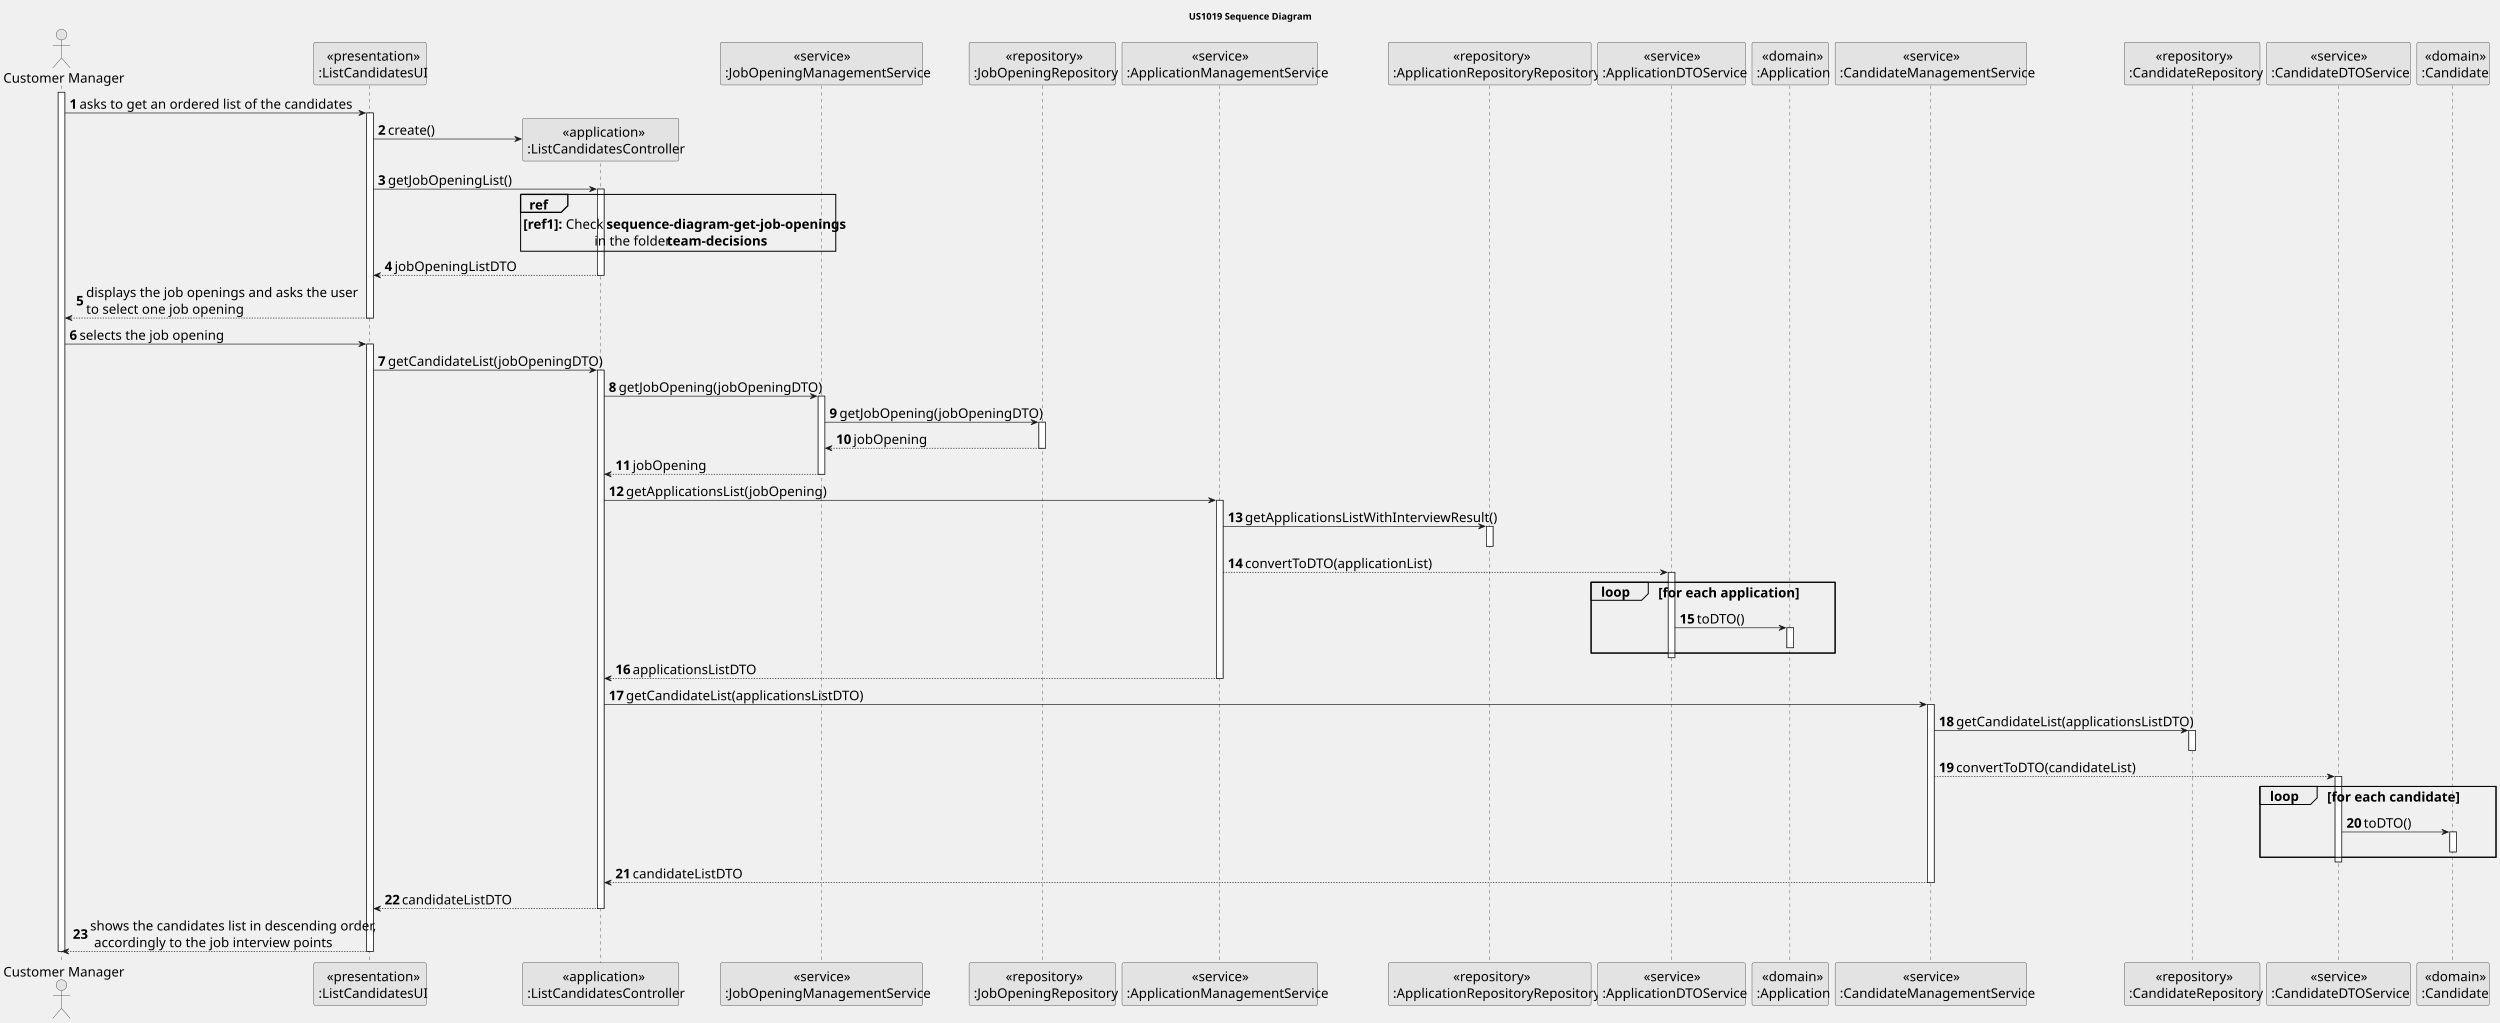
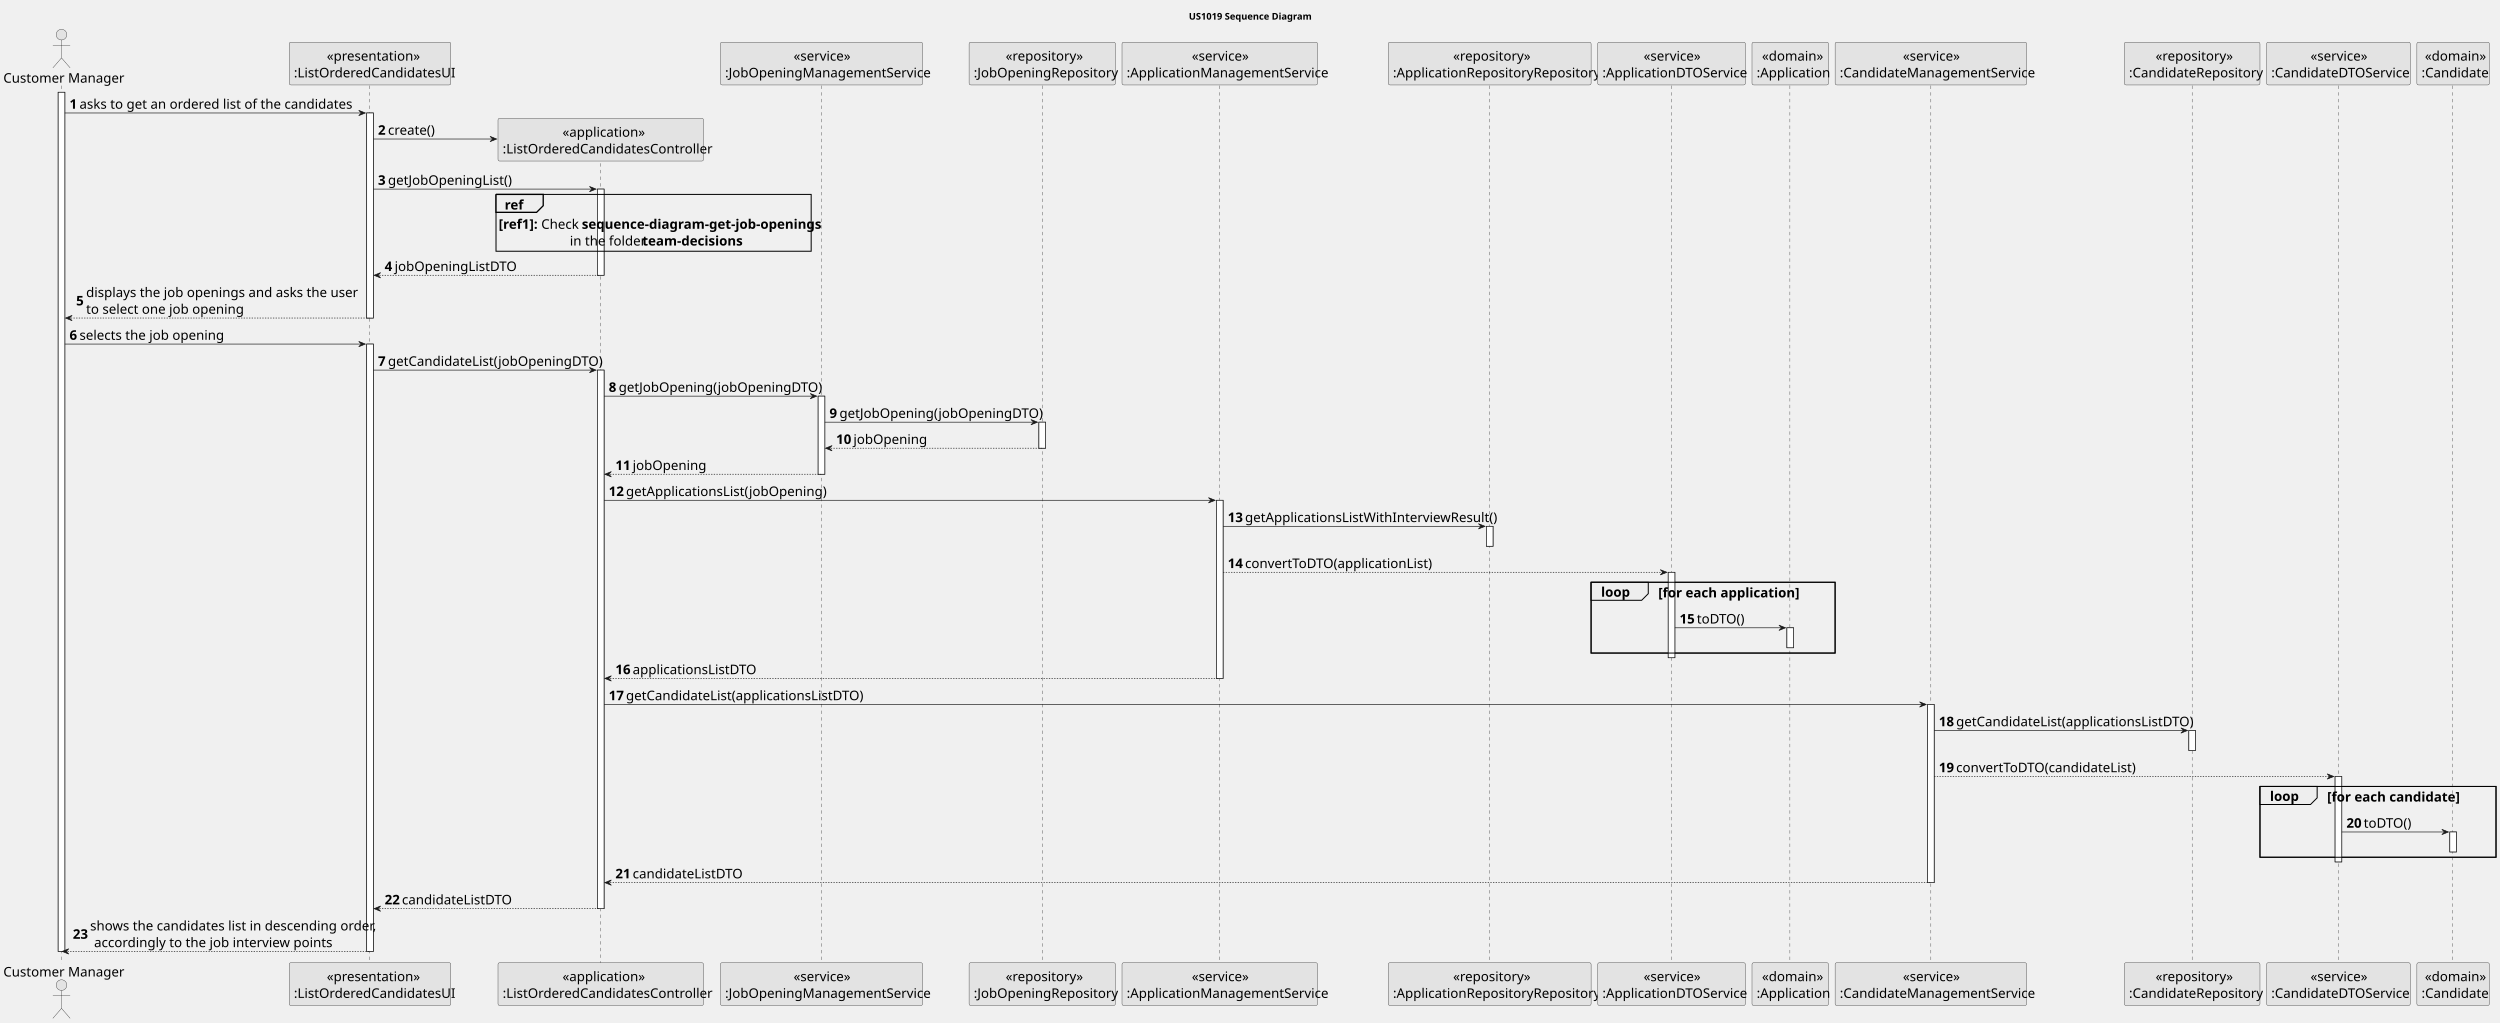
<svg xmlns="http://www.w3.org/2000/svg" contentStyleType="text/css" height="1538px" preserveAspectRatio="none" style="width:3760px;height:1538px;background:#FFFFFF;" version="1.1" viewBox="0 0 3760 1538" width="3760px" zoomAndPan="magnify">
  <defs />
  <g>
    <text fill="#000000" font-family="sans-serif" font-size="14" font-weight="bold" lengthAdjust="spacing" textLength="187" x="1788" y="29.533">US1019 Sequence Diagram</text>
    <rect fill="#FFFFFF" height="1292.156" style="stroke:#181818;stroke-width:1.0;" width="10" x="87.5" y="138.766" />
    <rect fill="#FFFFFF" height="308.406" style="stroke:#181818;stroke-width:1.0;" width="10" x="551.5" y="169.922" />
    <rect fill="#FFFFFF" height="913.438" style="stroke:#181818;stroke-width:1.0;" width="10" x="551.5" y="517.484" />
    <rect fill="#FFFFFF" height="129.625" style="stroke:#181818;stroke-width:1.0;" width="10" x="898.5" y="284.391" />
    <rect fill="#FFFFFF" height="809.969" style="stroke:#181818;stroke-width:1.0;" width="10" x="898.5" y="556.641" />
    <rect fill="#FFFFFF" height="117.469" style="stroke:#181818;stroke-width:1.0;" width="10" x="1230.5" y="595.797" />
    <rect fill="#FFFFFF" height="39.156" style="stroke:#181818;stroke-width:1.0;" width="10" x="1562.5" y="634.953" />
    <rect fill="#FFFFFF" height="267.938" style="stroke:#181818;stroke-width:1.0;" width="10" x="1829.5" y="752.422" />
    <rect fill="#FFFFFF" height="30" style="stroke:#181818;stroke-width:1.0;" width="10" x="2235.5" y="791.578" />
    <rect fill="#FFFFFF" height="128.469" style="stroke:#181818;stroke-width:1.0;" width="10" x="2509" y="860.734" />
    <rect fill="#FFFFFF" height="30" style="stroke:#181818;stroke-width:1.0;" width="10" x="2687.5" y="944.203" />
    <rect fill="#FFFFFF" height="267.938" style="stroke:#181818;stroke-width:1.0;" width="10" x="2899" y="1059.516" />
    <rect fill="#FFFFFF" height="30" style="stroke:#181818;stroke-width:1.0;" width="10" x="3292" y="1098.672" />
    <rect fill="#FFFFFF" height="128.469" style="stroke:#181818;stroke-width:1.0;" width="10" x="3512" y="1167.828" />
    <rect fill="#FFFFFF" height="30" style="stroke:#181818;stroke-width:1.0;" width="10" x="3684.5" y="1251.297" />
    <rect fill="none" height="106.469" style="stroke:#000000;stroke-width:1.5;" width="367" x="2393" y="875.734" />
    <rect fill="none" height="106.469" style="stroke:#000000;stroke-width:1.5;" width="355" x="3399" y="1182.828" />
    <line style="stroke:#181818;stroke-width:0.5;stroke-dasharray:5.0,5.0;" x1="92" x2="92" y1="128.766" y2="1448.922" />
    <line style="stroke:#181818;stroke-width:0.5;stroke-dasharray:5.0,5.0;" x1="556" x2="556" y1="128.766" y2="1448.922" />
    <line style="stroke:#181818;stroke-width:0.5;stroke-dasharray:5.0,5.0;" x1="903" x2="903" y1="225.578" y2="1448.922" />
    <line style="stroke:#181818;stroke-width:0.5;stroke-dasharray:5.0,5.0;" x1="1235.5" x2="1235.5" y1="128.766" y2="1448.922" />
    <line style="stroke:#181818;stroke-width:0.5;stroke-dasharray:5.0,5.0;" x1="1567.5" x2="1567.5" y1="128.766" y2="1448.922" />
    <line style="stroke:#181818;stroke-width:0.5;stroke-dasharray:5.0,5.0;" x1="1834.5" x2="1834.5" y1="128.766" y2="1448.922" />
    <line style="stroke:#181818;stroke-width:0.5;stroke-dasharray:5.0,5.0;" x1="2240" x2="2240" y1="128.766" y2="1448.922" />
    <line style="stroke:#181818;stroke-width:0.5;stroke-dasharray:5.0,5.0;" x1="2514" x2="2514" y1="128.766" y2="1448.922" />
    <line style="stroke:#181818;stroke-width:0.5;stroke-dasharray:5.0,5.0;" x1="2692" x2="2692" y1="128.766" y2="1448.922" />
    <line style="stroke:#181818;stroke-width:0.5;stroke-dasharray:5.0,5.0;" x1="2904" x2="2904" y1="128.766" y2="1448.922" />
    <line style="stroke:#181818;stroke-width:0.5;stroke-dasharray:5.0,5.0;" x1="3297" x2="3297" y1="128.766" y2="1448.922" />
    <line style="stroke:#181818;stroke-width:0.5;stroke-dasharray:5.0,5.0;" x1="3517" x2="3517" y1="128.766" y2="1448.922" />
    <line style="stroke:#181818;stroke-width:0.5;stroke-dasharray:5.0,5.0;" x1="3689" x2="3689" y1="128.766" y2="1448.922" />
    <text fill="#000000" font-family="sans-serif" font-size="20" lengthAdjust="spacing" textLength="169" x="5" y="124.371">Customer Manager</text>
    <ellipse cx="92.5" cy="52.109" fill="#E3E3E3" rx="8" ry="8" style="stroke:#181818;stroke-width:0.5;" />
    <path d="M92.5,60.109 L92.5,87.109 M79.5,68.109 L105.5,68.109 M92.5,87.109 L79.5,102.109 M92.5,87.109 L105.5,102.109 " fill="none" style="stroke:#181818;stroke-width:0.5;" />
    <text fill="#000000" font-family="sans-serif" font-size="20" lengthAdjust="spacing" textLength="169" x="5" y="1468.684">Customer Manager</text>
    <ellipse cx="92.5" cy="1481.578" fill="#E3E3E3" rx="8" ry="8" style="stroke:#181818;stroke-width:0.5;" />
    <path d="M92.5,1489.578 L92.5,1516.578 M79.5,1497.578 L105.5,1497.578 M92.5,1516.578 L79.5,1531.578 M92.5,1516.578 L105.5,1531.578 " fill="none" style="stroke:#181818;stroke-width:0.5;" />
-     <rect fill="#E3E3E3" height="64.312" rx="2.5" ry="2.5" style="stroke:#181818;stroke-width:0.5;" width="169" x="472" y="63.453" />
+     <rect fill="#E3E3E3" height="64.312" rx="2.5" ry="2.5" style="stroke:#181818;stroke-width:0.5;" width="243" x="435" y="63.453" />
    <text fill="#000000" font-family="sans-serif" font-size="20" lengthAdjust="spacing" textLength="130" x="491.5" y="91.215">«presentation»</text>
-     <text fill="#000000" font-family="sans-serif" font-size="20" lengthAdjust="spacing" textLength="155" x="479" y="116.371">:ListCandidatesUI</text>
-     <rect fill="#E3E3E3" height="64.312" rx="2.5" ry="2.5" style="stroke:#181818;stroke-width:0.5;" width="169" x="472" y="1447.922" />
+     <text fill="#000000" font-family="sans-serif" font-size="20" lengthAdjust="spacing" textLength="229" x="442" y="116.371">:ListOrderedCandidatesUI</text>
+     <rect fill="#E3E3E3" height="64.312" rx="2.5" ry="2.5" style="stroke:#181818;stroke-width:0.5;" width="243" x="435" y="1447.922" />
    <text fill="#000000" font-family="sans-serif" font-size="20" lengthAdjust="spacing" textLength="130" x="491.5" y="1475.684">«presentation»</text>
-     <text fill="#000000" font-family="sans-serif" font-size="20" lengthAdjust="spacing" textLength="155" x="479" y="1500.84">:ListCandidatesUI</text>
-     <rect fill="#E3E3E3" height="64.312" rx="2.5" ry="2.5" style="stroke:#181818;stroke-width:0.5;" width="235" x="786" y="1447.922" />
+     <text fill="#000000" font-family="sans-serif" font-size="20" lengthAdjust="spacing" textLength="229" x="442" y="1500.84">:ListOrderedCandidatesUI</text>
+     <rect fill="#E3E3E3" height="64.312" rx="2.5" ry="2.5" style="stroke:#181818;stroke-width:0.5;" width="309" x="749" y="1447.922" />
    <text fill="#000000" font-family="sans-serif" font-size="20" lengthAdjust="spacing" textLength="115" x="846" y="1475.684">«application»</text>
-     <text fill="#000000" font-family="sans-serif" font-size="20" lengthAdjust="spacing" textLength="221" x="793" y="1500.84">:ListCandidatesController</text>
+     <text fill="#000000" font-family="sans-serif" font-size="20" lengthAdjust="spacing" textLength="295" x="756" y="1500.84">:ListOrderedCandidatesController</text>
    <rect fill="#E3E3E3" height="64.312" rx="2.5" ry="2.5" style="stroke:#181818;stroke-width:0.5;" width="304" x="1083.5" y="63.453" />
    <text fill="#000000" font-family="sans-serif" font-size="20" lengthAdjust="spacing" textLength="84" x="1193.5" y="91.215">«service»</text>
    <text fill="#000000" font-family="sans-serif" font-size="20" lengthAdjust="spacing" textLength="290" x="1090.5" y="116.371">:JobOpeningManagementService</text>
    <rect fill="#E3E3E3" height="64.312" rx="2.5" ry="2.5" style="stroke:#181818;stroke-width:0.5;" width="304" x="1083.5" y="1447.922" />
    <text fill="#000000" font-family="sans-serif" font-size="20" lengthAdjust="spacing" textLength="84" x="1193.5" y="1475.684">«service»</text>
    <text fill="#000000" font-family="sans-serif" font-size="20" lengthAdjust="spacing" textLength="290" x="1090.5" y="1500.84">:JobOpeningManagementService</text>
    <rect fill="#E3E3E3" height="64.312" rx="2.5" ry="2.5" style="stroke:#181818;stroke-width:0.5;" width="220" x="1457.5" y="63.453" />
    <text fill="#000000" font-family="sans-serif" font-size="20" lengthAdjust="spacing" textLength="110" x="1512.5" y="91.215">«repository»</text>
    <text fill="#000000" font-family="sans-serif" font-size="20" lengthAdjust="spacing" textLength="206" x="1464.5" y="116.371">:JobOpeningRepository</text>
    <rect fill="#E3E3E3" height="64.312" rx="2.5" ry="2.5" style="stroke:#181818;stroke-width:0.5;" width="220" x="1457.5" y="1447.922" />
    <text fill="#000000" font-family="sans-serif" font-size="20" lengthAdjust="spacing" textLength="110" x="1512.5" y="1475.684">«repository»</text>
    <text fill="#000000" font-family="sans-serif" font-size="20" lengthAdjust="spacing" textLength="206" x="1464.5" y="1500.84">:JobOpeningRepository</text>
    <rect fill="#E3E3E3" height="64.312" rx="2.5" ry="2.5" style="stroke:#181818;stroke-width:0.5;" width="294" x="1687.5" y="63.453" />
    <text fill="#000000" font-family="sans-serif" font-size="20" lengthAdjust="spacing" textLength="84" x="1792.5" y="91.215">«service»</text>
    <text fill="#000000" font-family="sans-serif" font-size="20" lengthAdjust="spacing" textLength="280" x="1694.5" y="116.371">:ApplicationManagementService</text>
    <rect fill="#E3E3E3" height="64.312" rx="2.5" ry="2.5" style="stroke:#181818;stroke-width:0.5;" width="294" x="1687.5" y="1447.922" />
    <text fill="#000000" font-family="sans-serif" font-size="20" lengthAdjust="spacing" textLength="84" x="1792.5" y="1475.684">«service»</text>
    <text fill="#000000" font-family="sans-serif" font-size="20" lengthAdjust="spacing" textLength="280" x="1694.5" y="1500.84">:ApplicationManagementService</text>
    <rect fill="#E3E3E3" height="64.312" rx="2.5" ry="2.5" style="stroke:#181818;stroke-width:0.5;" width="305" x="2088" y="63.453" />
    <text fill="#000000" font-family="sans-serif" font-size="20" lengthAdjust="spacing" textLength="110" x="2185.5" y="91.215">«repository»</text>
    <text fill="#000000" font-family="sans-serif" font-size="20" lengthAdjust="spacing" textLength="291" x="2095" y="116.371">:ApplicationRepositoryRepository</text>
    <rect fill="#E3E3E3" height="64.312" rx="2.5" ry="2.5" style="stroke:#181818;stroke-width:0.5;" width="305" x="2088" y="1447.922" />
    <text fill="#000000" font-family="sans-serif" font-size="20" lengthAdjust="spacing" textLength="110" x="2185.5" y="1475.684">«repository»</text>
    <text fill="#000000" font-family="sans-serif" font-size="20" lengthAdjust="spacing" textLength="291" x="2095" y="1500.84">:ApplicationRepositoryRepository</text>
    <rect fill="#E3E3E3" height="64.312" rx="2.5" ry="2.5" style="stroke:#181818;stroke-width:0.5;" width="222" x="2403" y="63.453" />
    <text fill="#000000" font-family="sans-serif" font-size="20" lengthAdjust="spacing" textLength="84" x="2472" y="91.215">«service»</text>
    <text fill="#000000" font-family="sans-serif" font-size="20" lengthAdjust="spacing" textLength="208" x="2410" y="116.371">:ApplicationDTOService</text>
    <rect fill="#E3E3E3" height="64.312" rx="2.5" ry="2.5" style="stroke:#181818;stroke-width:0.5;" width="222" x="2403" y="1447.922" />
    <text fill="#000000" font-family="sans-serif" font-size="20" lengthAdjust="spacing" textLength="84" x="2472" y="1475.684">«service»</text>
    <text fill="#000000" font-family="sans-serif" font-size="20" lengthAdjust="spacing" textLength="208" x="2410" y="1500.84">:ApplicationDTOService</text>
    <rect fill="#E3E3E3" height="64.312" rx="2.5" ry="2.5" style="stroke:#181818;stroke-width:0.5;" width="115" x="2635" y="63.453" />
    <text fill="#000000" font-family="sans-serif" font-size="20" lengthAdjust="spacing" textLength="85" x="2650" y="91.215">«domain»</text>
    <text fill="#000000" font-family="sans-serif" font-size="20" lengthAdjust="spacing" textLength="101" x="2642" y="116.371">:Application</text>
    <rect fill="#E3E3E3" height="64.312" rx="2.5" ry="2.5" style="stroke:#181818;stroke-width:0.5;" width="115" x="2635" y="1447.922" />
    <text fill="#000000" font-family="sans-serif" font-size="20" lengthAdjust="spacing" textLength="85" x="2650" y="1475.684">«domain»</text>
    <text fill="#000000" font-family="sans-serif" font-size="20" lengthAdjust="spacing" textLength="101" x="2642" y="1500.84">:Application</text>
    <rect fill="#E3E3E3" height="64.312" rx="2.5" ry="2.5" style="stroke:#181818;stroke-width:0.5;" width="288" x="2760" y="63.453" />
    <text fill="#000000" font-family="sans-serif" font-size="20" lengthAdjust="spacing" textLength="84" x="2862" y="91.215">«service»</text>
    <text fill="#000000" font-family="sans-serif" font-size="20" lengthAdjust="spacing" textLength="274" x="2767" y="116.371">:CandidateManagementService</text>
    <rect fill="#E3E3E3" height="64.312" rx="2.5" ry="2.5" style="stroke:#181818;stroke-width:0.5;" width="288" x="2760" y="1447.922" />
    <text fill="#000000" font-family="sans-serif" font-size="20" lengthAdjust="spacing" textLength="84" x="2862" y="1475.684">«service»</text>
    <text fill="#000000" font-family="sans-serif" font-size="20" lengthAdjust="spacing" textLength="274" x="2767" y="1500.84">:CandidateManagementService</text>
    <rect fill="#E3E3E3" height="64.312" rx="2.5" ry="2.5" style="stroke:#181818;stroke-width:0.5;" width="204" x="3195" y="63.453" />
    <text fill="#000000" font-family="sans-serif" font-size="20" lengthAdjust="spacing" textLength="110" x="3242" y="91.215">«repository»</text>
    <text fill="#000000" font-family="sans-serif" font-size="20" lengthAdjust="spacing" textLength="190" x="3202" y="116.371">:CandidateRepository</text>
    <rect fill="#E3E3E3" height="64.312" rx="2.5" ry="2.5" style="stroke:#181818;stroke-width:0.5;" width="204" x="3195" y="1447.922" />
    <text fill="#000000" font-family="sans-serif" font-size="20" lengthAdjust="spacing" textLength="110" x="3242" y="1475.684">«repository»</text>
    <text fill="#000000" font-family="sans-serif" font-size="20" lengthAdjust="spacing" textLength="190" x="3202" y="1500.84">:CandidateRepository</text>
    <rect fill="#E3E3E3" height="64.312" rx="2.5" ry="2.5" style="stroke:#181818;stroke-width:0.5;" width="216" x="3409" y="63.453" />
    <text fill="#000000" font-family="sans-serif" font-size="20" lengthAdjust="spacing" textLength="84" x="3475" y="91.215">«service»</text>
    <text fill="#000000" font-family="sans-serif" font-size="20" lengthAdjust="spacing" textLength="202" x="3416" y="116.371">:CandidateDTOService</text>
    <rect fill="#E3E3E3" height="64.312" rx="2.5" ry="2.5" style="stroke:#181818;stroke-width:0.5;" width="216" x="3409" y="1447.922" />
    <text fill="#000000" font-family="sans-serif" font-size="20" lengthAdjust="spacing" textLength="84" x="3475" y="1475.684">«service»</text>
    <text fill="#000000" font-family="sans-serif" font-size="20" lengthAdjust="spacing" textLength="202" x="3416" y="1500.84">:CandidateDTOService</text>
    <rect fill="#E3E3E3" height="64.312" rx="2.5" ry="2.5" style="stroke:#181818;stroke-width:0.5;" width="109" x="3635" y="63.453" />
    <text fill="#000000" font-family="sans-serif" font-size="20" lengthAdjust="spacing" textLength="85" x="3647" y="91.215">«domain»</text>
    <text fill="#000000" font-family="sans-serif" font-size="20" lengthAdjust="spacing" textLength="95" x="3642" y="116.371">:Candidate</text>
    <rect fill="#E3E3E3" height="64.312" rx="2.5" ry="2.5" style="stroke:#181818;stroke-width:0.5;" width="109" x="3635" y="1447.922" />
    <text fill="#000000" font-family="sans-serif" font-size="20" lengthAdjust="spacing" textLength="85" x="3647" y="1475.684">«domain»</text>
    <text fill="#000000" font-family="sans-serif" font-size="20" lengthAdjust="spacing" textLength="95" x="3642" y="1500.84">:Candidate</text>
    <rect fill="#FFFFFF" height="1292.156" style="stroke:#181818;stroke-width:1.0;" width="10" x="87.5" y="138.766" />
    <rect fill="#FFFFFF" height="308.406" style="stroke:#181818;stroke-width:1.0;" width="10" x="551.5" y="169.922" />
    <rect fill="#FFFFFF" height="913.438" style="stroke:#181818;stroke-width:1.0;" width="10" x="551.5" y="517.484" />
    <rect fill="#FFFFFF" height="129.625" style="stroke:#181818;stroke-width:1.0;" width="10" x="898.5" y="284.391" />
    <rect fill="#FFFFFF" height="809.969" style="stroke:#181818;stroke-width:1.0;" width="10" x="898.5" y="556.641" />
    <rect fill="#FFFFFF" height="117.469" style="stroke:#181818;stroke-width:1.0;" width="10" x="1230.5" y="595.797" />
    <rect fill="#FFFFFF" height="39.156" style="stroke:#181818;stroke-width:1.0;" width="10" x="1562.5" y="634.953" />
    <rect fill="#FFFFFF" height="267.938" style="stroke:#181818;stroke-width:1.0;" width="10" x="1829.5" y="752.422" />
    <rect fill="#FFFFFF" height="30" style="stroke:#181818;stroke-width:1.0;" width="10" x="2235.5" y="791.578" />
    <rect fill="#FFFFFF" height="128.469" style="stroke:#181818;stroke-width:1.0;" width="10" x="2509" y="860.734" />
    <rect fill="#FFFFFF" height="30" style="stroke:#181818;stroke-width:1.0;" width="10" x="2687.5" y="944.203" />
    <rect fill="#FFFFFF" height="267.938" style="stroke:#181818;stroke-width:1.0;" width="10" x="2899" y="1059.516" />
    <rect fill="#FFFFFF" height="30" style="stroke:#181818;stroke-width:1.0;" width="10" x="3292" y="1098.672" />
    <rect fill="#FFFFFF" height="128.469" style="stroke:#181818;stroke-width:1.0;" width="10" x="3512" y="1167.828" />
    <rect fill="#FFFFFF" height="30" style="stroke:#181818;stroke-width:1.0;" width="10" x="3684.5" y="1251.297" />
    <polygon fill="#181818" points="539.5,165.922,549.5,169.922,539.5,173.922,543.5,169.922" style="stroke:#181818;stroke-width:1.0;" />
    <line style="stroke:#181818;stroke-width:1.0;" x1="97.5" x2="545.5" y1="169.922" y2="169.922" />
    <text fill="#000000" font-family="sans-serif" font-size="20" font-weight="bold" lengthAdjust="spacing" textLength="11" x="104.5" y="163.527">1</text>
    <text fill="#000000" font-family="sans-serif" font-size="20" lengthAdjust="spacing" textLength="387" x="119.5" y="163.527">asks to get an ordered list of the candidates</text>
-     <polygon fill="#181818" points="774,205.078,784,209.078,774,213.078,778,209.078" style="stroke:#181818;stroke-width:1.0;" />
-     <line style="stroke:#181818;stroke-width:1.0;" x1="561.5" x2="780" y1="209.078" y2="209.078" />
+     <polygon fill="#181818" points="737,205.078,747,209.078,737,213.078,741,209.078" style="stroke:#181818;stroke-width:1.0;" />
+     <line style="stroke:#181818;stroke-width:1.0;" x1="561.5" x2="743" y1="209.078" y2="209.078" />
    <text fill="#000000" font-family="sans-serif" font-size="20" font-weight="bold" lengthAdjust="spacing" textLength="11" x="568.5" y="202.684">2</text>
    <text fill="#000000" font-family="sans-serif" font-size="20" lengthAdjust="spacing" textLength="70" x="583.5" y="202.684">create()</text>
-     <rect fill="#E3E3E3" height="64.312" rx="2.5" ry="2.5" style="stroke:#181818;stroke-width:0.5;" width="235" x="786" y="177.922" />
+     <rect fill="#E3E3E3" height="64.312" rx="2.5" ry="2.5" style="stroke:#181818;stroke-width:0.5;" width="309" x="749" y="177.922" />
    <text fill="#000000" font-family="sans-serif" font-size="20" lengthAdjust="spacing" textLength="115" x="846" y="205.684">«application»</text>
-     <text fill="#000000" font-family="sans-serif" font-size="20" lengthAdjust="spacing" textLength="221" x="793" y="230.84">:ListCandidatesController</text>
+     <text fill="#000000" font-family="sans-serif" font-size="20" lengthAdjust="spacing" textLength="295" x="756" y="230.84">:ListOrderedCandidatesController</text>
    <polygon fill="#181818" points="886.5,280.391,896.5,284.391,886.5,288.391,890.5,284.391" style="stroke:#181818;stroke-width:1.0;" />
    <line style="stroke:#181818;stroke-width:1.0;" x1="561.5" x2="892.5" y1="284.391" y2="284.391" />
    <text fill="#000000" font-family="sans-serif" font-size="20" font-weight="bold" lengthAdjust="spacing" textLength="11" x="568.5" y="277.996">3</text>
    <text fill="#000000" font-family="sans-serif" font-size="20" lengthAdjust="spacing" textLength="178" x="583.5" y="277.996">getJobOpeningList()</text>
-     <rect fill="none" height="85.469" style="stroke:#000000;stroke-width:1.5;" width="474" x="783" y="292.391" />
-     <path d="M783,292.391 L854,292.391 L854,309.391 L844,319.391 L783,319.391 L783,292.391 " fill="#EEEEEE" style="stroke:#000000;stroke-width:2.0;" />
-     <text fill="#000000" font-family="sans-serif" font-size="20" font-weight="bold" lengthAdjust="spacing" textLength="26" x="796" y="315.152">ref</text>
-     <text fill="#000000" font-family="sans-serif" font-size="20" font-weight="bold" lengthAdjust="spacing" textLength="58" x="787" y="344.152">[ref1]:</text>
-     <text fill="#000000" font-family="sans-serif" font-size="20" lengthAdjust="spacing" textLength="55" x="851" y="344.152">Check</text>
-     <text fill="#000000" font-family="sans-serif" font-size="20" font-weight="bold" lengthAdjust="spacing" textLength="341" x="912" y="344.152">sequence-diagram-get-job-openings</text>
-     <text fill="#000000" font-family="sans-serif" font-size="20" lengthAdjust="spacing" textLength="103" x="894" y="369.309">in the folder</text>
-     <text fill="#000000" font-family="sans-serif" font-size="20" font-weight="bold" lengthAdjust="spacing" textLength="143" x="1003" y="369.309">team-decisions</text>
+     <rect fill="none" height="85.469" style="stroke:#000000;stroke-width:1.5;" width="474" x="746" y="292.391" />
+     <path d="M746,292.391 L817,292.391 L817,309.391 L807,319.391 L746,319.391 L746,292.391 " fill="#EEEEEE" style="stroke:#000000;stroke-width:2.0;" />
+     <text fill="#000000" font-family="sans-serif" font-size="20" font-weight="bold" lengthAdjust="spacing" textLength="26" x="759" y="315.152">ref</text>
+     <text fill="#000000" font-family="sans-serif" font-size="20" font-weight="bold" lengthAdjust="spacing" textLength="58" x="750" y="344.152">[ref1]:</text>
+     <text fill="#000000" font-family="sans-serif" font-size="20" lengthAdjust="spacing" textLength="55" x="814" y="344.152">Check</text>
+     <text fill="#000000" font-family="sans-serif" font-size="20" font-weight="bold" lengthAdjust="spacing" textLength="341" x="875" y="344.152">sequence-diagram-get-job-openings</text>
+     <text fill="#000000" font-family="sans-serif" font-size="20" lengthAdjust="spacing" textLength="103" x="857" y="369.309">in the folder</text>
+     <text fill="#000000" font-family="sans-serif" font-size="20" font-weight="bold" lengthAdjust="spacing" textLength="143" x="966" y="369.309">team-decisions</text>
    <polygon fill="#181818" points="572.5,410.016,562.5,414.016,572.5,418.016,568.5,414.016" style="stroke:#181818;stroke-width:1.0;" />
    <line style="stroke:#181818;stroke-width:1.0;stroke-dasharray:2.0,2.0;" x1="566.5" x2="902.5" y1="414.016" y2="414.016" />
    <text fill="#000000" font-family="sans-serif" font-size="20" font-weight="bold" lengthAdjust="spacing" textLength="11" x="578.5" y="407.621">4</text>
    <text fill="#000000" font-family="sans-serif" font-size="20" lengthAdjust="spacing" textLength="172" x="593.5" y="407.621">jobOpeningListDTO</text>
    <polygon fill="#181818" points="108.5,474.328,98.5,478.328,108.5,482.328,104.5,478.328" style="stroke:#181818;stroke-width:1.0;" />
    <line style="stroke:#181818;stroke-width:1.0;stroke-dasharray:2.0,2.0;" x1="102.5" x2="555.5" y1="478.328" y2="478.328" />
    <text fill="#000000" font-family="sans-serif" font-size="20" font-weight="bold" lengthAdjust="spacing" textLength="11" x="114.5" y="459.356">5</text>
    <text fill="#000000" font-family="sans-serif" font-size="20" lengthAdjust="spacing" textLength="382" x="129.5" y="446.777">displays the job openings and asks the user</text>
    <text fill="#000000" font-family="sans-serif" font-size="20" lengthAdjust="spacing" textLength="219" x="129.5" y="471.934">to select one job opening</text>
    <polygon fill="#181818" points="539.5,513.484,549.5,517.484,539.5,521.484,543.5,517.484" style="stroke:#181818;stroke-width:1.0;" />
    <line style="stroke:#181818;stroke-width:1.0;" x1="97.5" x2="545.5" y1="517.484" y2="517.484" />
    <text fill="#000000" font-family="sans-serif" font-size="20" font-weight="bold" lengthAdjust="spacing" textLength="11" x="104.5" y="511.09">6</text>
    <text fill="#000000" font-family="sans-serif" font-size="20" lengthAdjust="spacing" textLength="201" x="119.5" y="511.09">selects the job opening</text>
    <polygon fill="#181818" points="886.5,552.641,896.5,556.641,886.5,560.641,890.5,556.641" style="stroke:#181818;stroke-width:1.0;" />
    <line style="stroke:#181818;stroke-width:1.0;" x1="561.5" x2="892.5" y1="556.641" y2="556.641" />
    <text fill="#000000" font-family="sans-serif" font-size="20" font-weight="bold" lengthAdjust="spacing" textLength="11" x="568.5" y="550.246">7</text>
    <text fill="#000000" font-family="sans-serif" font-size="20" lengthAdjust="spacing" textLength="303" x="583.5" y="550.246">getCandidateList(jobOpeningDTO)</text>
    <polygon fill="#181818" points="1218.5,591.797,1228.5,595.797,1218.5,599.797,1222.5,595.797" style="stroke:#181818;stroke-width:1.0;" />
    <line style="stroke:#181818;stroke-width:1.0;" x1="908.5" x2="1224.5" y1="595.797" y2="595.797" />
    <text fill="#000000" font-family="sans-serif" font-size="20" font-weight="bold" lengthAdjust="spacing" textLength="11" x="915.5" y="589.402">8</text>
    <text fill="#000000" font-family="sans-serif" font-size="20" lengthAdjust="spacing" textLength="288" x="930.5" y="589.402">getJobOpening(jobOpeningDTO)</text>
    <polygon fill="#181818" points="1550.5,630.953,1560.5,634.953,1550.5,638.953,1554.5,634.953" style="stroke:#181818;stroke-width:1.0;" />
    <line style="stroke:#181818;stroke-width:1.0;" x1="1240.5" x2="1556.5" y1="634.953" y2="634.953" />
    <text fill="#000000" font-family="sans-serif" font-size="20" font-weight="bold" lengthAdjust="spacing" textLength="11" x="1247.5" y="628.559">9</text>
    <text fill="#000000" font-family="sans-serif" font-size="20" lengthAdjust="spacing" textLength="288" x="1262.5" y="628.559">getJobOpening(jobOpeningDTO)</text>
    <polygon fill="#181818" points="1251.5,670.109,1241.5,674.109,1251.5,678.109,1247.5,674.109" style="stroke:#181818;stroke-width:1.0;" />
    <line style="stroke:#181818;stroke-width:1.0;stroke-dasharray:2.0,2.0;" x1="1245.5" x2="1566.5" y1="674.109" y2="674.109" />
    <text fill="#000000" font-family="sans-serif" font-size="20" font-weight="bold" lengthAdjust="spacing" textLength="22" x="1257.5" y="667.715">10</text>
    <text fill="#000000" font-family="sans-serif" font-size="20" lengthAdjust="spacing" textLength="99" x="1283.5" y="667.715">jobOpening</text>
    <polygon fill="#181818" points="919.5,709.266,909.5,713.266,919.5,717.266,915.5,713.266" style="stroke:#181818;stroke-width:1.0;" />
    <line style="stroke:#181818;stroke-width:1.0;stroke-dasharray:2.0,2.0;" x1="913.5" x2="1234.5" y1="713.266" y2="713.266" />
    <text fill="#000000" font-family="sans-serif" font-size="20" font-weight="bold" lengthAdjust="spacing" textLength="22" x="925.5" y="706.871">11</text>
    <text fill="#000000" font-family="sans-serif" font-size="20" lengthAdjust="spacing" textLength="99" x="951.5" y="706.871">jobOpening</text>
    <polygon fill="#181818" points="1817.5,748.422,1827.5,752.422,1817.5,756.422,1821.5,752.422" style="stroke:#181818;stroke-width:1.0;" />
    <line style="stroke:#181818;stroke-width:1.0;" x1="908.5" x2="1823.5" y1="752.422" y2="752.422" />
    <text fill="#000000" font-family="sans-serif" font-size="20" font-weight="bold" lengthAdjust="spacing" textLength="22" x="915.5" y="746.027">12</text>
    <text fill="#000000" font-family="sans-serif" font-size="20" lengthAdjust="spacing" textLength="277" x="941.5" y="746.027">getApplicationsList(jobOpening)</text>
    <polygon fill="#181818" points="2223.5,787.578,2233.5,791.578,2223.5,795.578,2227.5,791.578" style="stroke:#181818;stroke-width:1.0;" />
    <line style="stroke:#181818;stroke-width:1.0;" x1="1839.5" x2="2229.5" y1="791.578" y2="791.578" />
    <text fill="#000000" font-family="sans-serif" font-size="20" font-weight="bold" lengthAdjust="spacing" textLength="22" x="1846.5" y="785.184">13</text>
    <text fill="#000000" font-family="sans-serif" font-size="20" lengthAdjust="spacing" textLength="351" x="1872.5" y="785.184">getApplicationsListWithInterviewResult()</text>
    <polygon fill="#181818" points="2497,856.734,2507,860.734,2497,864.734,2501,860.734" style="stroke:#181818;stroke-width:1.0;" />
    <line style="stroke:#181818;stroke-width:1.0;stroke-dasharray:2.0,2.0;" x1="1839.5" x2="2503" y1="860.734" y2="860.734" />
    <text fill="#000000" font-family="sans-serif" font-size="20" font-weight="bold" lengthAdjust="spacing" textLength="22" x="1846.5" y="854.34">14</text>
    <text fill="#000000" font-family="sans-serif" font-size="20" lengthAdjust="spacing" textLength="267" x="1872.5" y="854.34">convertToDTO(applicationList)</text>
    <path d="M2393,875.734 L2479,875.734 L2479,892.891 L2469,902.891 L2393,902.891 L2393,875.734 " fill="#EEEEEE" style="stroke:#000000;stroke-width:1.5;" />
    <rect fill="none" height="106.469" style="stroke:#000000;stroke-width:1.5;" width="367" x="2393" y="875.734" />
    <text fill="#000000" font-family="sans-serif" font-size="20" font-weight="bold" lengthAdjust="spacing" textLength="41" x="2408" y="897.496">loop</text>
    <text fill="#000000" font-family="sans-serif" font-size="20" font-weight="bold" lengthAdjust="spacing" textLength="201" x="2494" y="898.496">[for each application]</text>
    <polygon fill="#181818" points="2675.5,940.203,2685.5,944.203,2675.5,948.203,2679.5,944.203" style="stroke:#181818;stroke-width:1.0;" />
    <line style="stroke:#181818;stroke-width:1.0;" x1="2519" x2="2681.5" y1="944.203" y2="944.203" />
    <text fill="#000000" font-family="sans-serif" font-size="20" font-weight="bold" lengthAdjust="spacing" textLength="22" x="2526" y="937.809">15</text>
    <text fill="#000000" font-family="sans-serif" font-size="20" lengthAdjust="spacing" textLength="73" x="2552" y="937.809">toDTO()</text>
    <polygon fill="#181818" points="919.5,1016.359,909.5,1020.359,919.5,1024.359,915.5,1020.359" style="stroke:#181818;stroke-width:1.0;" />
    <line style="stroke:#181818;stroke-width:1.0;stroke-dasharray:2.0,2.0;" x1="913.5" x2="1833.5" y1="1020.359" y2="1020.359" />
    <text fill="#000000" font-family="sans-serif" font-size="20" font-weight="bold" lengthAdjust="spacing" textLength="22" x="925.5" y="1013.965">16</text>
    <text fill="#000000" font-family="sans-serif" font-size="20" lengthAdjust="spacing" textLength="176" x="951.5" y="1013.965">applicationsListDTO</text>
    <polygon fill="#181818" points="2887,1055.516,2897,1059.516,2887,1063.516,2891,1059.516" style="stroke:#181818;stroke-width:1.0;" />
    <line style="stroke:#181818;stroke-width:1.0;" x1="908.5" x2="2893" y1="1059.516" y2="1059.516" />
    <text fill="#000000" font-family="sans-serif" font-size="20" font-weight="bold" lengthAdjust="spacing" textLength="22" x="915.5" y="1053.121">17</text>
    <text fill="#000000" font-family="sans-serif" font-size="20" lengthAdjust="spacing" textLength="338" x="941.5" y="1053.121">getCandidateList(applicationsListDTO)</text>
    <polygon fill="#181818" points="3280,1094.672,3290,1098.672,3280,1102.672,3284,1098.672" style="stroke:#181818;stroke-width:1.0;" />
    <line style="stroke:#181818;stroke-width:1.0;" x1="2909" x2="3286" y1="1098.672" y2="1098.672" />
    <text fill="#000000" font-family="sans-serif" font-size="20" font-weight="bold" lengthAdjust="spacing" textLength="22" x="2916" y="1092.277">18</text>
    <text fill="#000000" font-family="sans-serif" font-size="20" lengthAdjust="spacing" textLength="338" x="2942" y="1092.277">getCandidateList(applicationsListDTO)</text>
    <polygon fill="#181818" points="3500,1163.828,3510,1167.828,3500,1171.828,3504,1167.828" style="stroke:#181818;stroke-width:1.0;" />
    <line style="stroke:#181818;stroke-width:1.0;stroke-dasharray:2.0,2.0;" x1="2909" x2="3506" y1="1167.828" y2="1167.828" />
    <text fill="#000000" font-family="sans-serif" font-size="20" font-weight="bold" lengthAdjust="spacing" textLength="22" x="2916" y="1161.434">19</text>
    <text fill="#000000" font-family="sans-serif" font-size="20" lengthAdjust="spacing" textLength="259" x="2942" y="1161.434">convertToDTO(candidateList)</text>
    <path d="M3399,1182.828 L3485,1182.828 L3485,1199.984 L3475,1209.984 L3399,1209.984 L3399,1182.828 " fill="#EEEEEE" style="stroke:#000000;stroke-width:1.5;" />
    <rect fill="none" height="106.469" style="stroke:#000000;stroke-width:1.5;" width="355" x="3399" y="1182.828" />
    <text fill="#000000" font-family="sans-serif" font-size="20" font-weight="bold" lengthAdjust="spacing" textLength="41" x="3414" y="1204.59">loop</text>
    <text fill="#000000" font-family="sans-serif" font-size="20" font-weight="bold" lengthAdjust="spacing" textLength="190" x="3500" y="1205.59">[for each candidate]</text>
    <polygon fill="#181818" points="3672.5,1247.297,3682.5,1251.297,3672.5,1255.297,3676.5,1251.297" style="stroke:#181818;stroke-width:1.0;" />
    <line style="stroke:#181818;stroke-width:1.0;" x1="3522" x2="3678.5" y1="1251.297" y2="1251.297" />
    <text fill="#000000" font-family="sans-serif" font-size="20" font-weight="bold" lengthAdjust="spacing" textLength="22" x="3529" y="1244.902">20</text>
    <text fill="#000000" font-family="sans-serif" font-size="20" lengthAdjust="spacing" textLength="73" x="3555" y="1244.902">toDTO()</text>
    <polygon fill="#181818" points="919.5,1323.453,909.5,1327.453,919.5,1331.453,915.5,1327.453" style="stroke:#181818;stroke-width:1.0;" />
    <line style="stroke:#181818;stroke-width:1.0;stroke-dasharray:2.0,2.0;" x1="913.5" x2="2903" y1="1327.453" y2="1327.453" />
    <text fill="#000000" font-family="sans-serif" font-size="20" font-weight="bold" lengthAdjust="spacing" textLength="22" x="925.5" y="1321.059">21</text>
    <text fill="#000000" font-family="sans-serif" font-size="20" lengthAdjust="spacing" textLength="158" x="951.5" y="1321.059">candidateListDTO</text>
    <polygon fill="#181818" points="572.5,1362.609,562.5,1366.609,572.5,1370.609,568.5,1366.609" style="stroke:#181818;stroke-width:1.0;" />
    <line style="stroke:#181818;stroke-width:1.0;stroke-dasharray:2.0,2.0;" x1="566.5" x2="902.5" y1="1366.609" y2="1366.609" />
    <text fill="#000000" font-family="sans-serif" font-size="20" font-weight="bold" lengthAdjust="spacing" textLength="22" x="578.5" y="1360.215">22</text>
    <text fill="#000000" font-family="sans-serif" font-size="20" lengthAdjust="spacing" textLength="158" x="604.5" y="1360.215">candidateListDTO</text>
    <polygon fill="#181818" points="103.5,1426.922,93.5,1430.922,103.5,1434.922,99.5,1430.922" style="stroke:#181818;stroke-width:1.0;" />
    <line style="stroke:#181818;stroke-width:1.0;stroke-dasharray:2.0,2.0;" x1="97.5" x2="555.5" y1="1430.922" y2="1430.922" />
    <text fill="#000000" font-family="sans-serif" font-size="20" font-weight="bold" lengthAdjust="spacing" textLength="22" x="109.5" y="1411.949">23</text>
    <text fill="#000000" font-family="sans-serif" font-size="20" lengthAdjust="spacing" textLength="404" x="135.5" y="1399.371">shows the candidates list in descending order,</text>
    <text fill="#000000" font-family="sans-serif" font-size="20" lengthAdjust="spacing" textLength="328" x="141.5" y="1424.527">accordingly to the job interview points</text>
  </g>
</svg>
